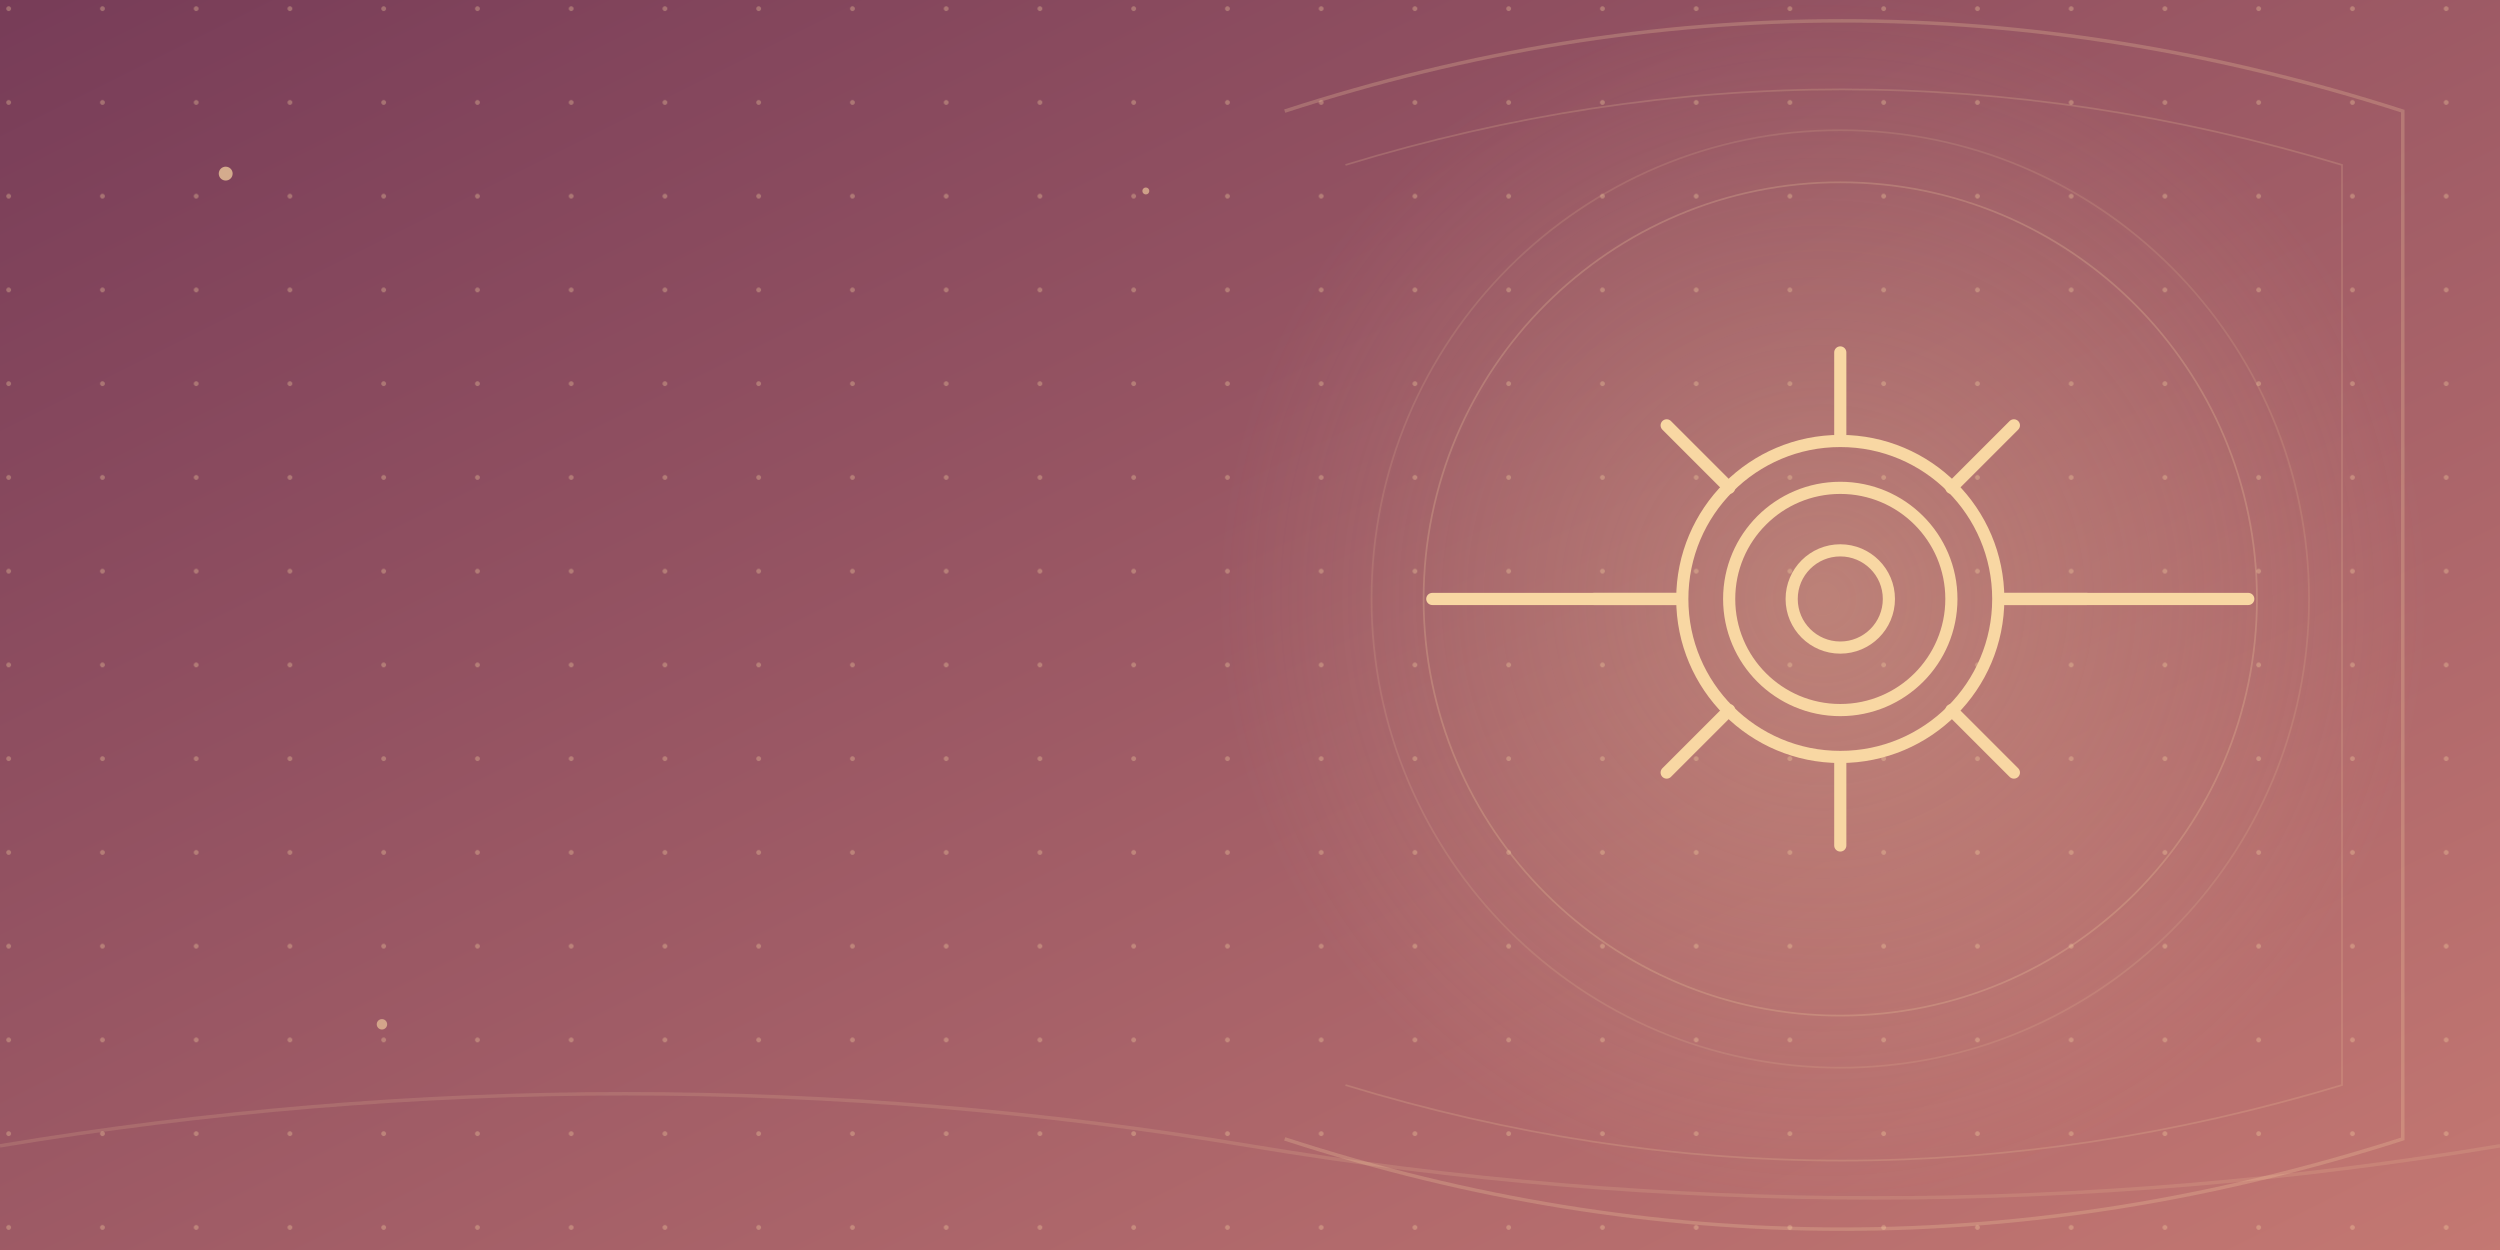
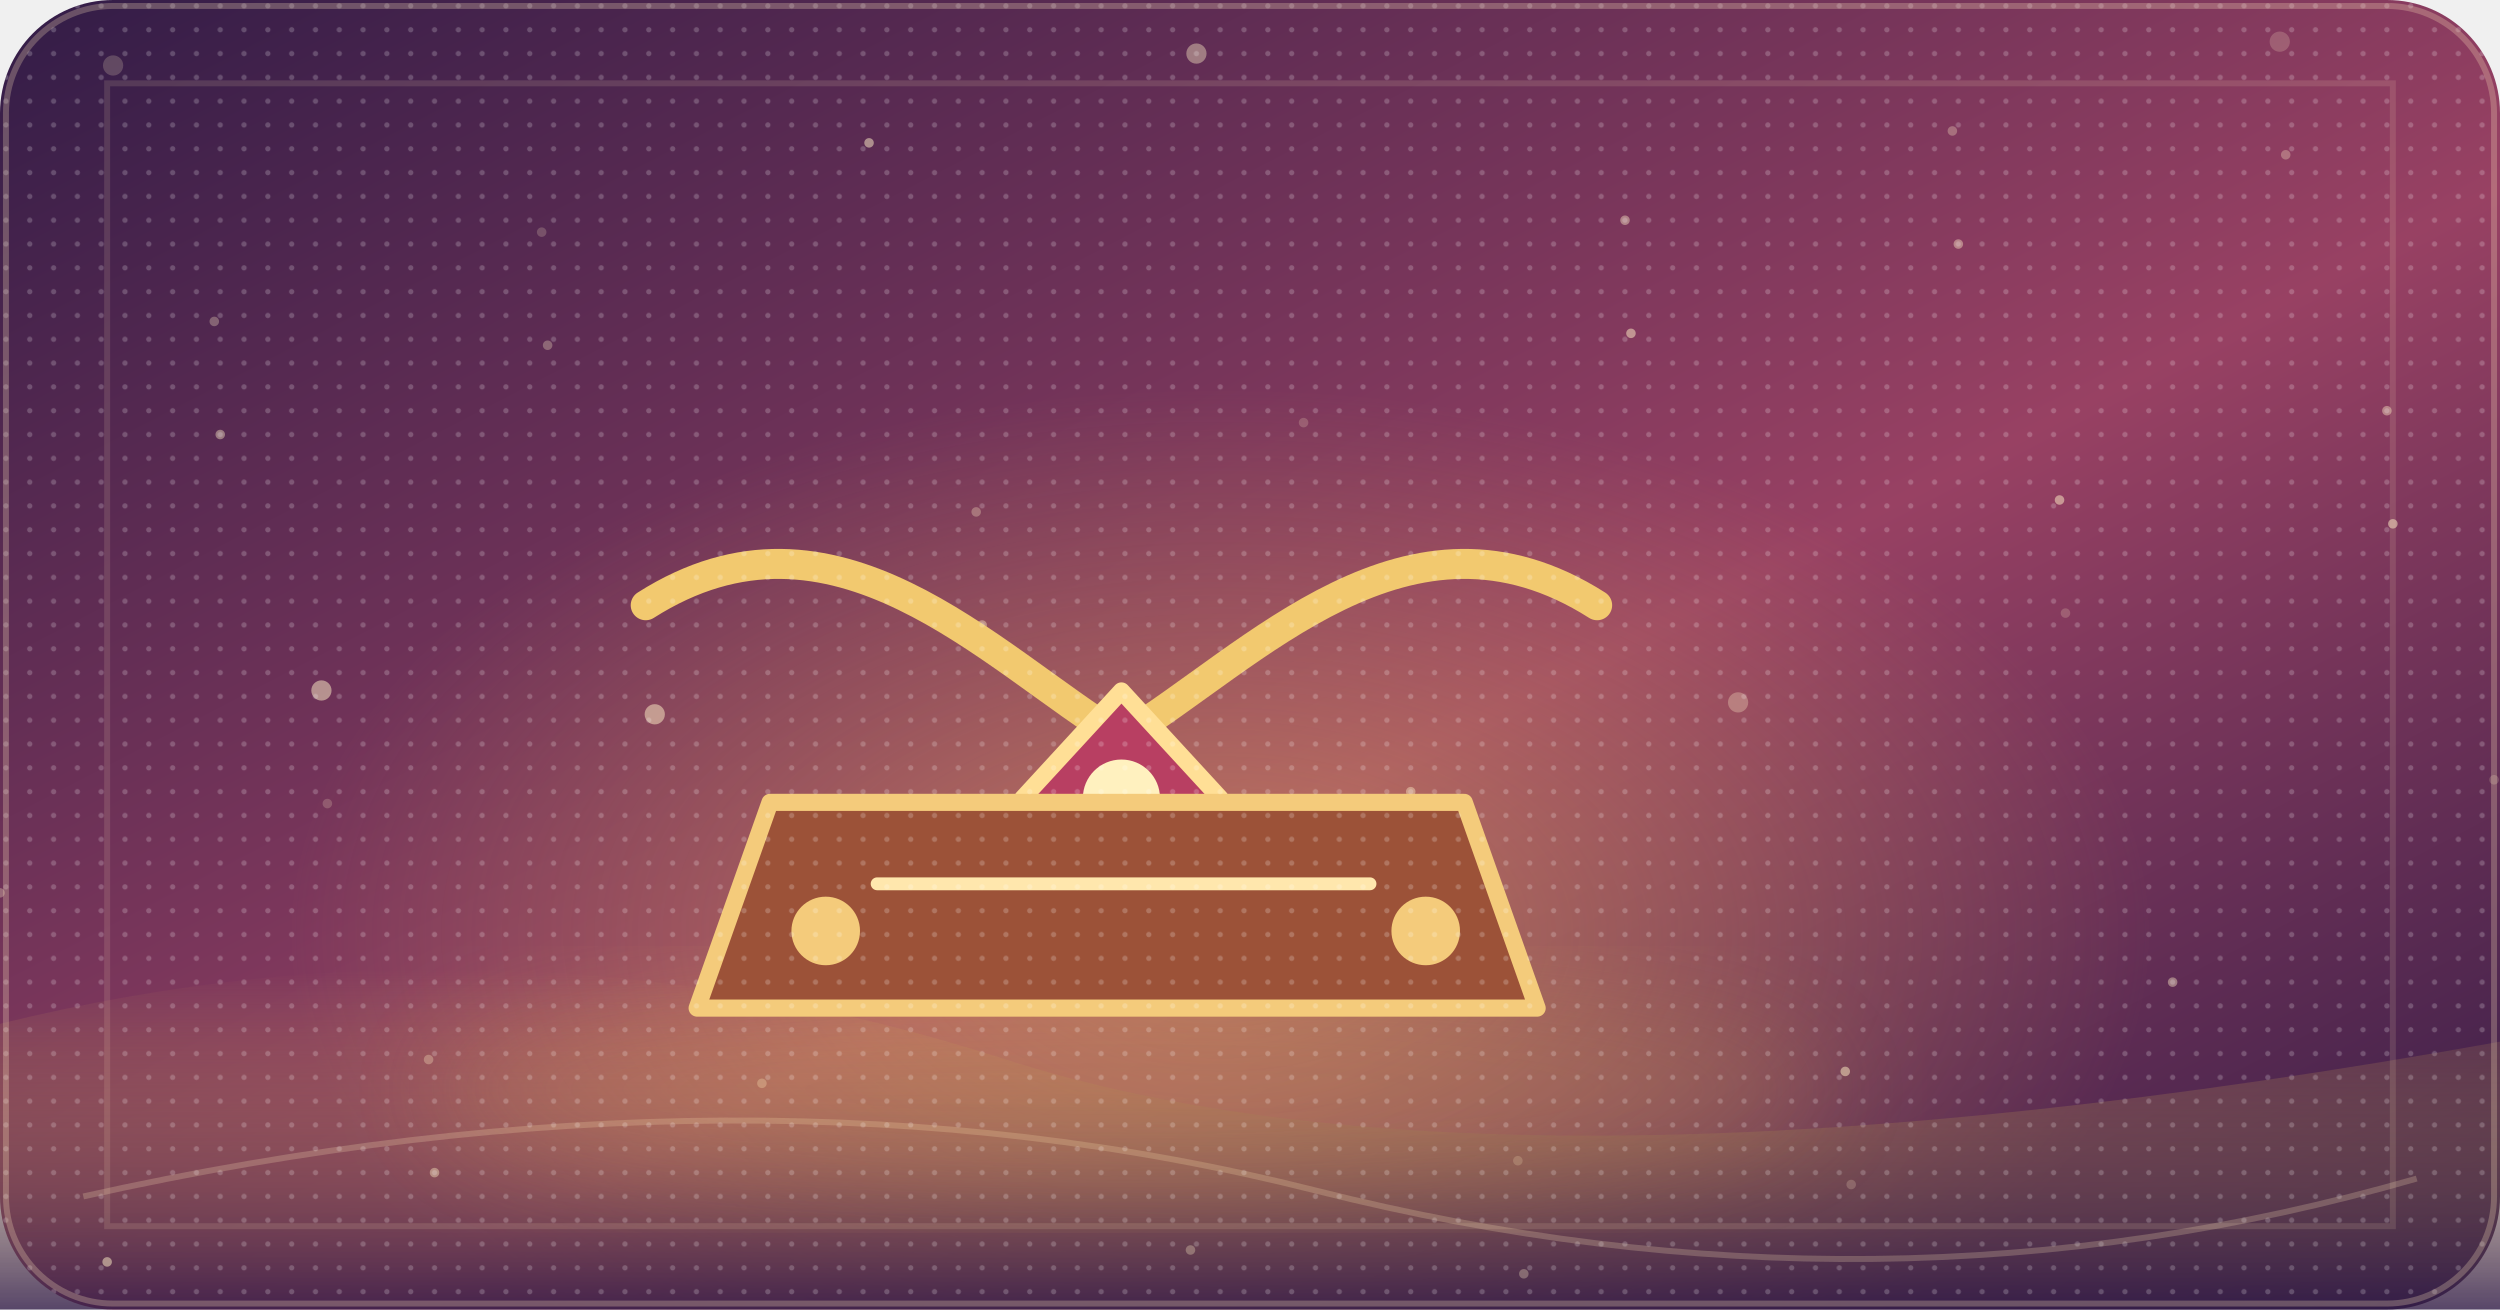
- <svg xmlns="http://www.w3.org/2000/svg" viewBox="0 0 1440 720" role="img" aria-label="Raksha Bandhan festival artwork">
+ <svg xmlns="http://www.w3.org/2000/svg" viewBox="0 0 420 220" role="img" aria-label="Raksha Bandhan festival artwork">
  <defs>
-     <linearGradient id="bg" x2="1" y2="1">
-       <stop stop-color="#773c58" />
-       <stop offset="1" stop-color="#c47872" />
+     <linearGradient id="bg" x1="0" y1="0" x2="1" y2="1">
+       <stop stop-color="#321c47" />
+       <stop offset=".57" stop-color="#984163" />
+       <stop offset="1" stop-color="#321c47" />
    </linearGradient>
-     <radialGradient id="glow">
-       <stop stop-color="#f8d7a3" stop-opacity=".28" />
-       <stop offset="1" stop-color="#f8d7a3" stop-opacity="0" />
+     <radialGradient id="halo">
+       <stop stop-color="#e5b35b" stop-opacity=".48" />
+       <stop offset="1" stop-color="#e5b35b" stop-opacity="0" />
    </radialGradient>
-     <pattern id="dots" width="54" height="54" patternUnits="userSpaceOnUse">
-       <circle cx="5" cy="5" r="1.4" fill="#f8d7a3" opacity=".32" />
+     <linearGradient id="ground" x1="0" y1="0" x2="0" y2="1">
+       <stop stop-color="#e5b35b" stop-opacity="0" />
+       <stop offset="1" stop-color="#321c47" stop-opacity=".8" />
+     </linearGradient>
+     <filter id="glow">
+       <feGaussianBlur stdDeviation="9" />
+     </filter>
+     <pattern id="grain" width="4" height="4" patternUnits="userSpaceOnUse">
+       <circle cx="1" cy="1" r=".45" fill="#fff" opacity=".2" />
    </pattern>
  </defs>
-   <rect width="1440" height="720" fill="url(#bg)" />
-   <rect width="1440" height="720" fill="url(#dots)" />
-   <circle cx="1050" cy="345" r="350" fill="url(#glow)" />
-   <circle cx="1060" cy="345" r="240" fill="none" stroke="#f8d7a3" opacity=".22" />
-   <circle cx="1060" cy="345" r="270" fill="none" stroke="#f8d7a3" opacity=".13" />
-   <path d="M740 64 Q1060 -40 1384 64 V656 Q1060 760 740 656" fill="none" stroke="#f8d7a3" stroke-width="2" opacity=".24" />
-   <path d="M775 95 Q1060 8 1349 95 V625 Q1060 712 775 625" fill="none" stroke="#f8d7a3" opacity=".18" />
-   <g transform="translate(1060 345)" fill="none" stroke="#f8d7a3" stroke-width="7" stroke-linecap="round" stroke-linejoin="round">
-     <path d="M-235 0 H-92 M92 0 H235" />
-     <circle r="91" />
-     <circle r="64" />
-     <circle r="28" />
-     <path d="M0 -142 V-92 M0 92 V142 M-142 0 H-92 M92 0 H142 M-100 -100 L-64 -64 M100 -100 L64 -64 M-100 100 L-64 64 M100 100 L64 64" />
+   <rect width="420" height="220" rx="19" fill="url(#bg)" />
+   <ellipse cx="205" cy="157" rx="156" ry="92" fill="url(#halo)" />
+   <path d="M0 172Q85 151 169 178t251-3v45H0Z" fill="url(#ground)" />
+   <path d="M14 201Q126 176 221 200t185-2" fill="none" stroke="#ffe9bd" stroke-opacity=".22" />
+   <path d="M18 14h384v192H18z" fill="none" stroke="#ffe9bd" stroke-opacity=".13" rx="17" />
+   <circle cx="19" cy="11" r="1.7" fill="#fff2c8" opacity=".2" />
+   <circle cx="92" cy="58" r="0.8" fill="#fff2c8" opacity=".3" />
+   <circle cx="165" cy="105" r="0.8" fill="#fff2c8" opacity=".4" />
+   <circle cx="238" cy="152" r="0.8" fill="#fff2c8" opacity=".5" />
+   <circle cx="311" cy="199" r="0.8" fill="#fff2c8" opacity=".2" />
+   <circle cx="384" cy="26" r="0.8" fill="#fff2c8" opacity=".3" />
+   <circle cx="37" cy="73" r="0.8" fill="#fff2c8" opacity=".4" />
+   <circle cx="110" cy="120" r="1.7" fill="#fff2c8" opacity=".5" />
+   <circle cx="183" cy="167" r="0.8" fill="#fff2c8" opacity=".2" />
+   <circle cx="256" cy="214" r="0.8" fill="#fff2c8" opacity=".3" />
+   <circle cx="329" cy="41" r="0.8" fill="#fff2c8" opacity=".4" />
+   <circle cx="402" cy="88" r="0.8" fill="#fff2c8" opacity=".5" />
+   <circle cx="55" cy="135" r="0.8" fill="#fff2c8" opacity=".2" />
+   <circle cx="128" cy="182" r="0.8" fill="#fff2c8" opacity=".3" />
+   <circle cx="201" cy="9" r="1.7" fill="#fff2c8" opacity=".4" />
+   <circle cx="274" cy="56" r="0.8" fill="#fff2c8" opacity=".5" />
+   <circle cx="347" cy="103" r="0.8" fill="#fff2c8" opacity=".2" />
+   <circle cx="0" cy="150" r="0.8" fill="#fff2c8" opacity=".3" />
+   <circle cx="73" cy="197" r="0.8" fill="#fff2c8" opacity=".4" />
+   <circle cx="146" cy="24" r="0.8" fill="#fff2c8" opacity=".5" />
+   <circle cx="219" cy="71" r="0.8" fill="#fff2c8" opacity=".2" />
+   <circle cx="292" cy="118" r="1.7" fill="#fff2c8" opacity=".3" />
+   <circle cx="365" cy="165" r="0.8" fill="#fff2c8" opacity=".4" />
+   <circle cx="18" cy="212" r="0.8" fill="#fff2c8" opacity=".5" />
+   <circle cx="91" cy="39" r="0.8" fill="#fff2c8" opacity=".2" />
+   <circle cx="164" cy="86" r="0.8" fill="#fff2c8" opacity=".3" />
+   <circle cx="237" cy="133" r="0.8" fill="#fff2c8" opacity=".4" />
+   <circle cx="310" cy="180" r="0.8" fill="#fff2c8" opacity=".5" />
+   <circle cx="383" cy="7" r="1.7" fill="#fff2c8" opacity=".2" />
+   <circle cx="36" cy="54" r="0.8" fill="#fff2c8" opacity=".3" />
+   <circle cx="109" cy="101" r="0.8" fill="#fff2c8" opacity=".4" />
+   <circle cx="182" cy="148" r="0.8" fill="#fff2c8" opacity=".5" />
+   <circle cx="255" cy="195" r="0.8" fill="#fff2c8" opacity=".2" />
+   <circle cx="328" cy="22" r="0.8" fill="#fff2c8" opacity=".3" />
+   <circle cx="401" cy="69" r="0.8" fill="#fff2c8" opacity=".4" />
+   <circle cx="54" cy="116" r="1.7" fill="#fff2c8" opacity=".5" />
+   <circle cx="127" cy="163" r="0.8" fill="#fff2c8" opacity=".2" />
+   <circle cx="200" cy="210" r="0.8" fill="#fff2c8" opacity=".3" />
+   <circle cx="273" cy="37" r="0.8" fill="#fff2c8" opacity=".4" />
+   <circle cx="346" cy="84" r="0.8" fill="#fff2c8" opacity=".5" />
+   <circle cx="419" cy="131" r="0.8" fill="#fff2c8" opacity=".2" />
+   <circle cx="72" cy="178" r="0.8" fill="#fff2c8" opacity=".3" />
+   <ellipse cx="190" cy="183" rx="118" ry="20" fill="#e5b35b" opacity=".18" filter="url(#glow)" />
+   <g transform="translate(48 -2) scale(.72)" stroke-linecap="round" stroke-linejoin="round">
+     <path d="M84 144c44-28 80 12 111 31 31-19 67-59 111-31" fill="none" stroke="#f2c96f" stroke-width="7" />
+     <path d="M195 164l23 25-23 25-23-25Z" fill="#b83f62" stroke="#ffdf96" stroke-width="4" />
+     <circle cx="195" cy="189" r="9" fill="#fff1bf" />
+     <path d="M96 238h196l-17-48H113Z" fill="#9c5238" stroke="#f4cb7b" stroke-width="4" />
+     <circle cx="126" cy="220" r="8" fill="#f4cb7b" />
+     <circle cx="266" cy="220" r="8" fill="#f4cb7b" />
+     <path d="M138 209h115" stroke="#ffe7ad" stroke-width="3" />
  </g>
-   <path d="M0 660 Q360 600 720 660 T1440 660" fill="none" stroke="#f8d7a3" opacity=".15" stroke-width="2" />
-   <circle cx="130" cy="100" r="4" fill="#f8d7a3" opacity=".7" />
-   <circle cx="220" cy="590" r="3" fill="#f8d7a3" opacity=".6" />
-   <circle cx="660" cy="110" r="2" fill="#f8d7a3" opacity=".6" />
+   <rect width="420" height="220" rx="19" fill="url(#grain)" />
+   <rect x="1" y="1" width="418" height="218" rx="18" fill="none" stroke="#ffe9bd" stroke-opacity=".26" />
</svg>
